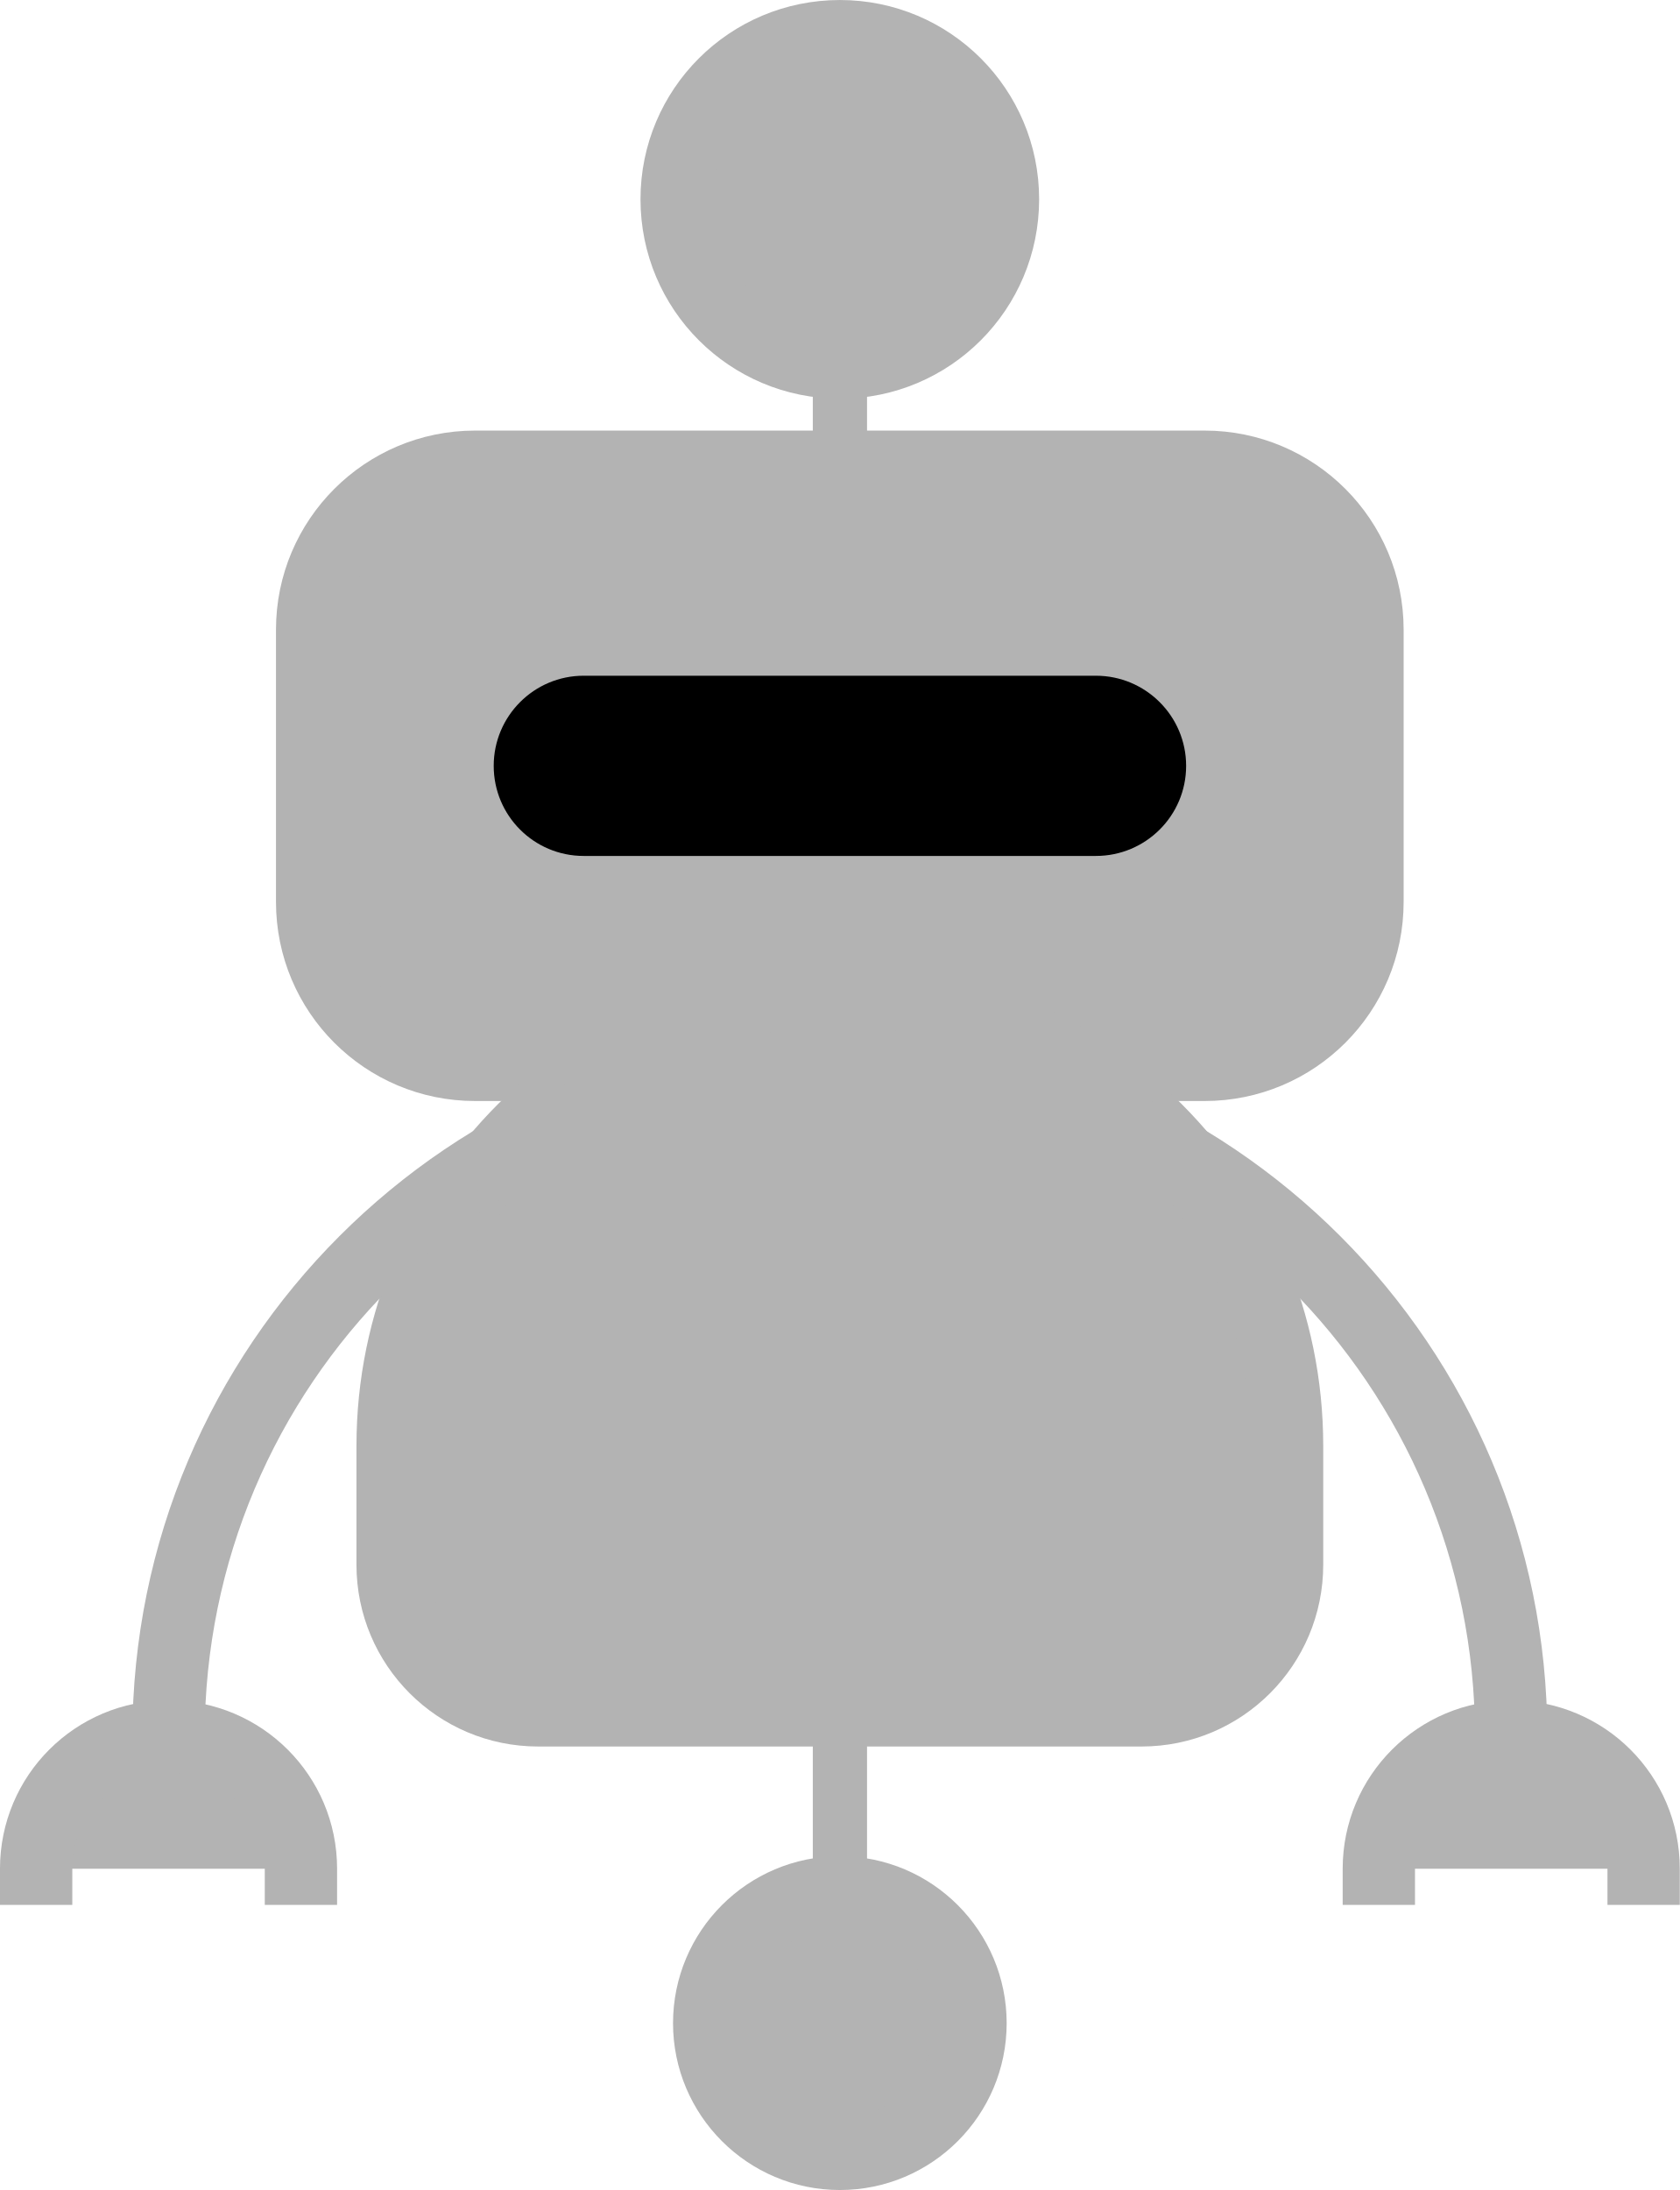
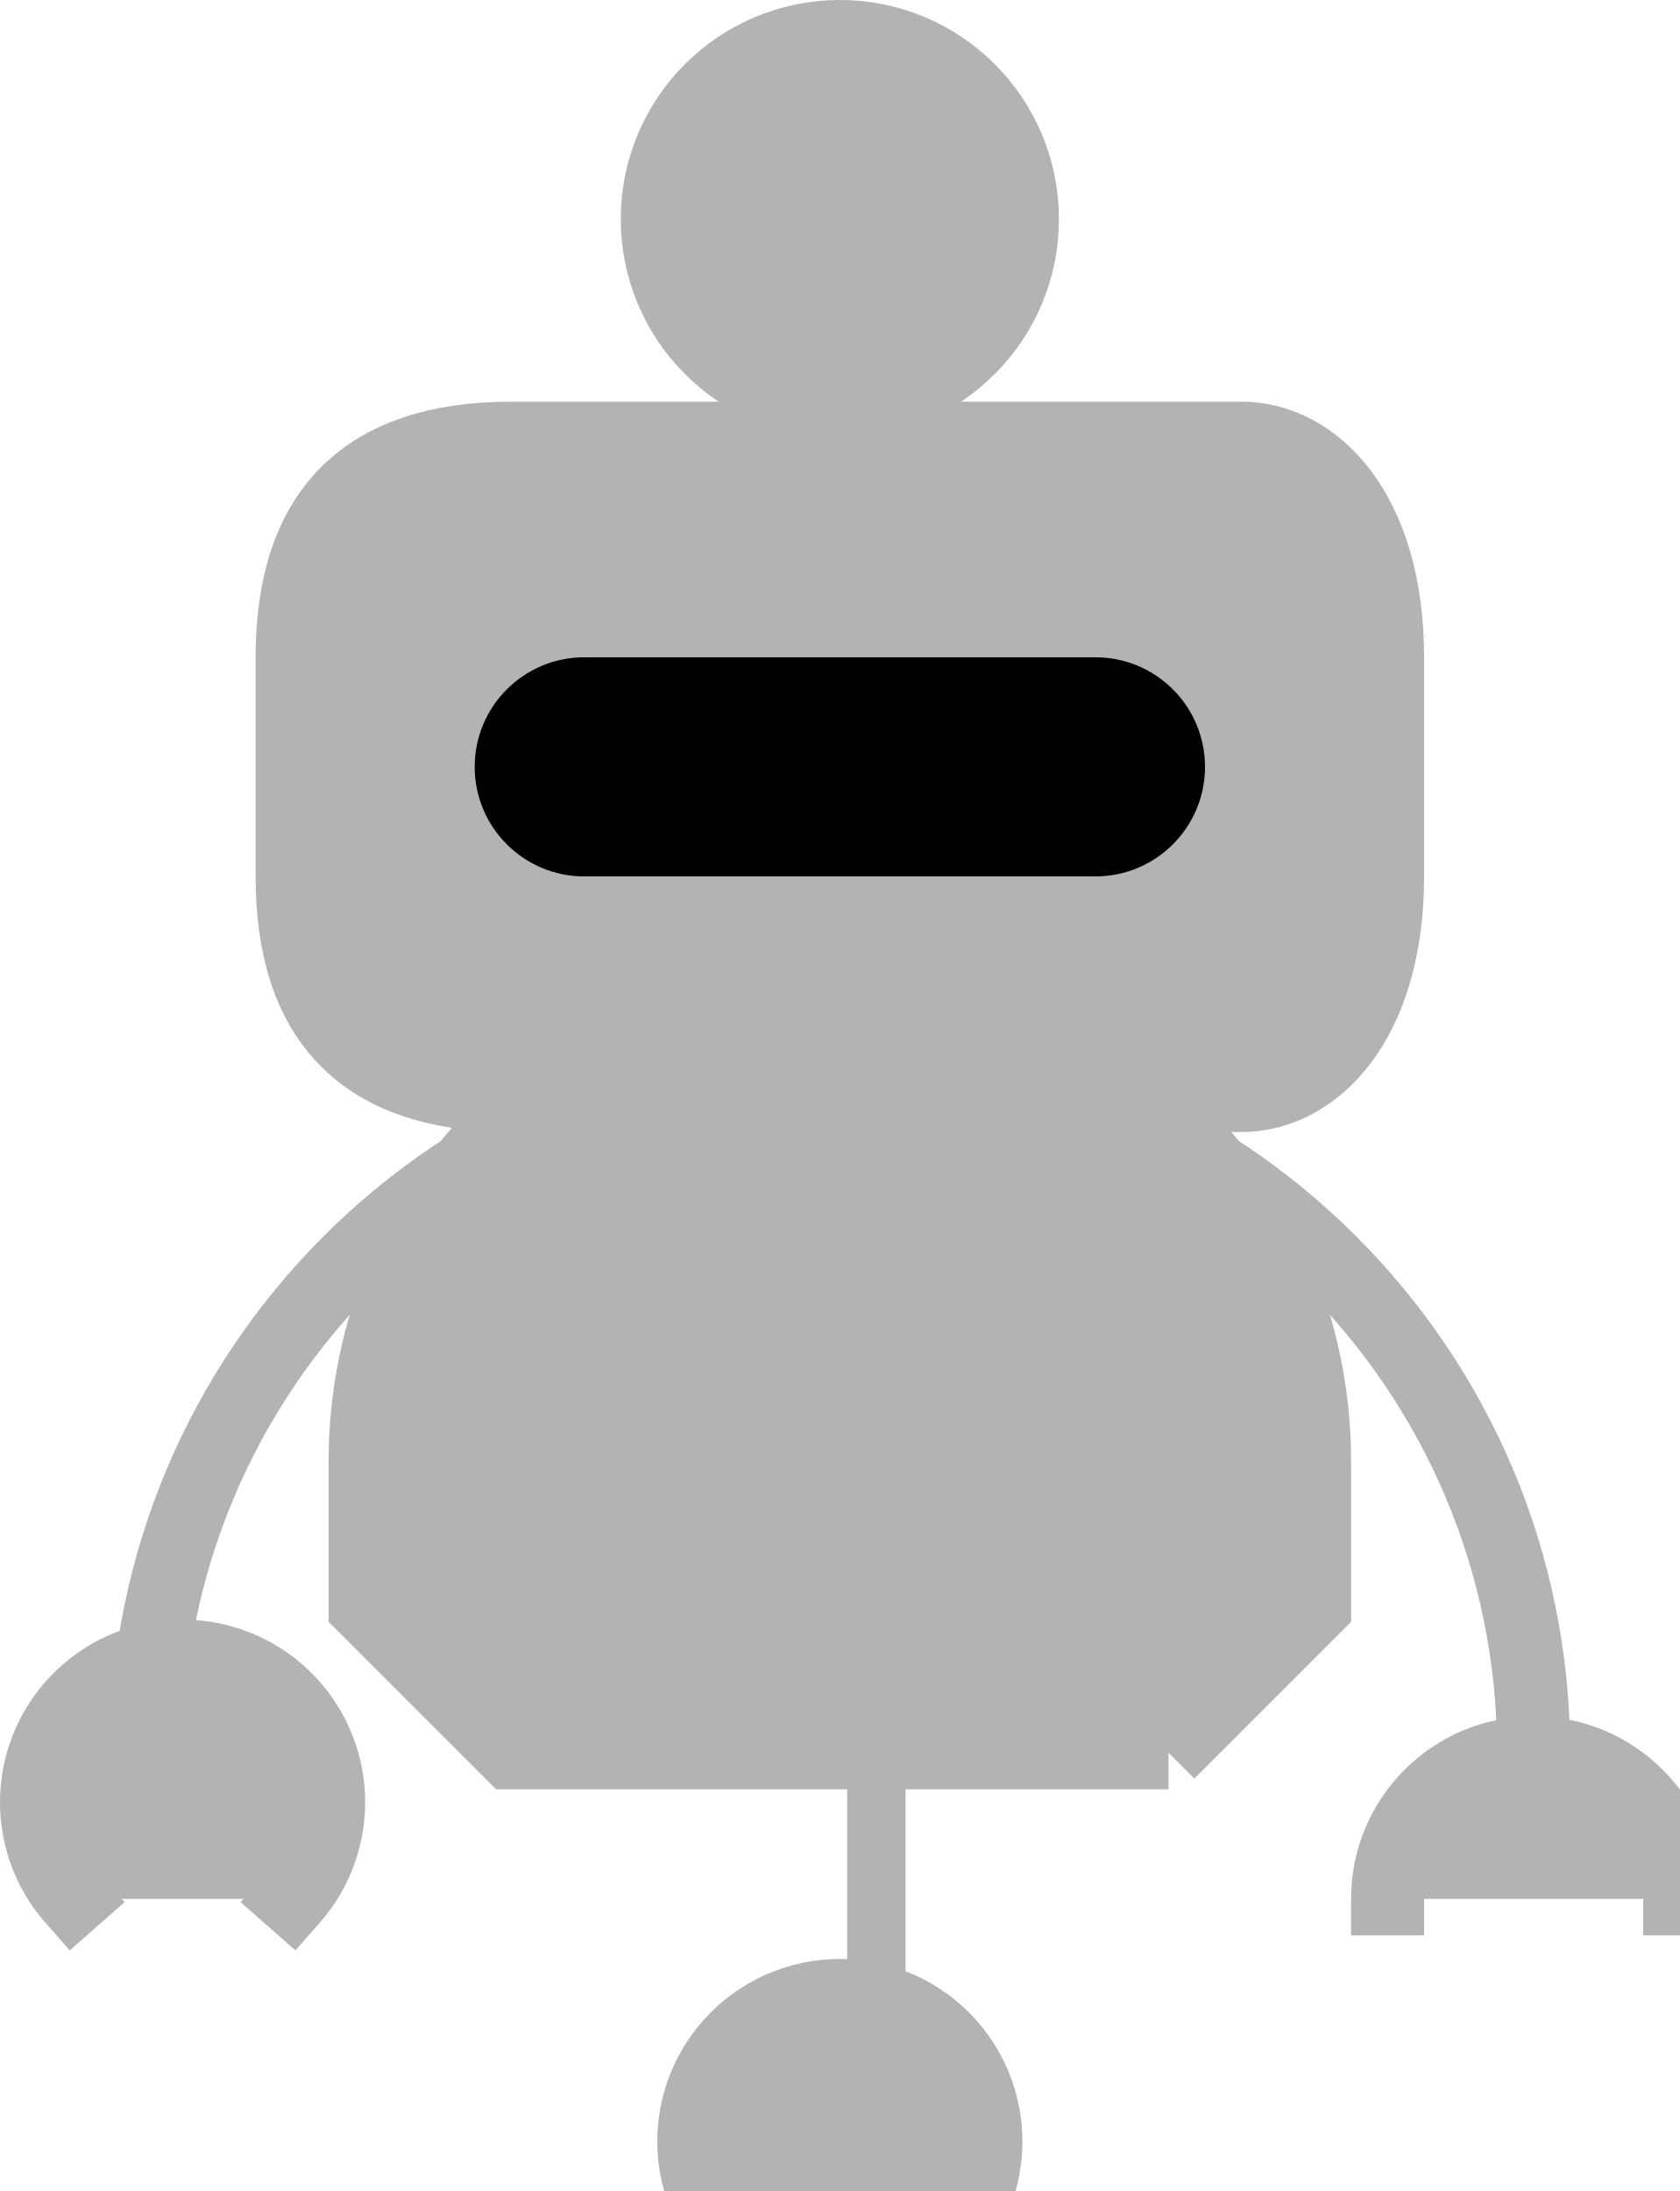
- <svg xmlns="http://www.w3.org/2000/svg" version="1.1" width="23.23" height="30.284" viewBox="0,0,23.23,30.284">
-   <g transform="translate(-228.3852,-164.8578)">
-     <g data-paper-data="{&quot;isPaintingLayer&quot;:true}" fill-rule="nonzero" stroke-linejoin="miter" stroke-miterlimit="10" stroke-dasharray="" stroke-dashoffset="0" style="mix-blend-mode: normal">
-       <path d="M245.044,179.583h-10.089c-1.244,0 -2.253,-1.007 -2.253,-2.253v0v-3.765c0,-1.244 1.009,-2.253 2.253,-2.253v0h10.089c1.246,0 2.253,1.009 2.253,2.253v0v3.765c0,1.246 -1.007,2.253 -2.253,2.253" fill="#b3b3b3" stroke="#b3b3b3" stroke-width="1" stroke-linecap="butt" />
-       <path d="M244.173,188.509h-8.346c-1.111,0 -2.012,-0.901 -2.012,-2.014v0v-1.643c0,-3.416 2.769,-6.185 6.185,-6.185c3.416,0 6.185,2.769 6.185,6.185v0v1.643c0,1.113 -0.901,2.014 -2.012,2.014" fill="#b3b3b3" stroke="#b3b3b3" stroke-width="1" stroke-linecap="butt" />
-       <path d="M241.807,192.835c0,0.996 -0.809,1.807 -1.807,1.807c-0.998,0 -1.807,-0.811 -1.807,-1.807c0,-0.998 0.809,-1.809 1.807,-1.809c0.998,0 1.807,0.811 1.807,1.809" fill="#b3b3b3" stroke="#b3b3b3" stroke-width="1" stroke-linecap="butt" />
-       <path d="M242.256,167.613c0,1.248 -1.009,2.258 -2.255,2.258c-1.248,0 -2.258,-1.009 -2.258,-2.258c0,-1.246 1.009,-2.255 2.258,-2.255c1.246,0 2.255,1.009 2.255,2.255" fill="#b3b3b3" stroke="#b3b3b3" stroke-width="1" stroke-linecap="butt" />
-       <path d="M240.001,167.605v25.23" fill="#b3b3b3" stroke="#b3b3b3" stroke-width="0.75" stroke-linecap="butt" />
-       <path d="M230.716,188.868c0,-5.128 4.157,-9.285 9.285,-9.285c5.126,0 9.283,4.157 9.283,9.285" fill="none" stroke="#b3b3b3" stroke-width="1" stroke-linecap="square" />
-       <path d="M247.454,190.699c0,-1.012 0.82,-1.829 1.83,-1.829c1.014,0 1.832,0.818 1.832,1.829" fill="#b3b3b3" stroke="#b3b3b3" stroke-width="1" stroke-linecap="square" />
-       <path d="M228.885,190.699c0,-1.012 0.818,-1.829 1.83,-1.829c1.012,0 1.832,0.818 1.832,1.829" fill="#b3b3b3" stroke="#b3b3b3" stroke-width="1" stroke-linecap="square" />
-       <path d="M243.541,176.694h-7.084c-0.687,0 -1.244,-0.557 -1.244,-1.246c0,-0.687 0.557,-1.246 1.244,-1.246v0h7.084c0.689,0 1.248,0.559 1.248,1.246c0,0.689 -0.559,1.246 -1.248,1.246" fill="#000000" stroke="none" stroke-width="1" stroke-linecap="butt" />
-     </g>
+ <svg xmlns="http://www.w3.org/2000/svg" viewBox="0 0 23 30">
+   <g data-paper-data="{&quot;isPaintingLayer&quot;:true}" stroke-miterlimit="10" style="mix-blend-mode:normal">
+     <path d="M17 15H7c-2 0-3-1-3-3V9c0-2 1-3 3-3h10c1 0 2 1 2 3v3c0 2-1 3-2 3" fill="#b3b3b3" stroke="#b3b3b3" />
+     <path d="M16 24H7l-2-2v-2a6 6 0 0 1 13 0v2l-2 2m-3 4a2 2 0 1 1-3 0 2 2 0 0 1 3 0m1-25a2 2 0 1 1-5 0 2 2 0 0 1 5 0" fill="#b3b3b3" stroke="#b3b3b3" />
+     <path d="M12 3v25" fill="#b3b3b3" stroke="#b3b3b3" stroke-width=".8" />
+     <path d="M2 24a9 9 0 1 1 19 0" fill="none" stroke="#b3b3b3" stroke-linecap="square" />
+     <path d="M19 26a2 2 0 1 1 4 0M1 26a2 2 0 1 1 3 0" fill="#b3b3b3" stroke="#b3b3b3" stroke-linecap="square" />
+     <path d="M15 12H8a1 1 0 0 1 0-3h7a1 1 0 1 1 0 3" />
  </g>
</svg>
